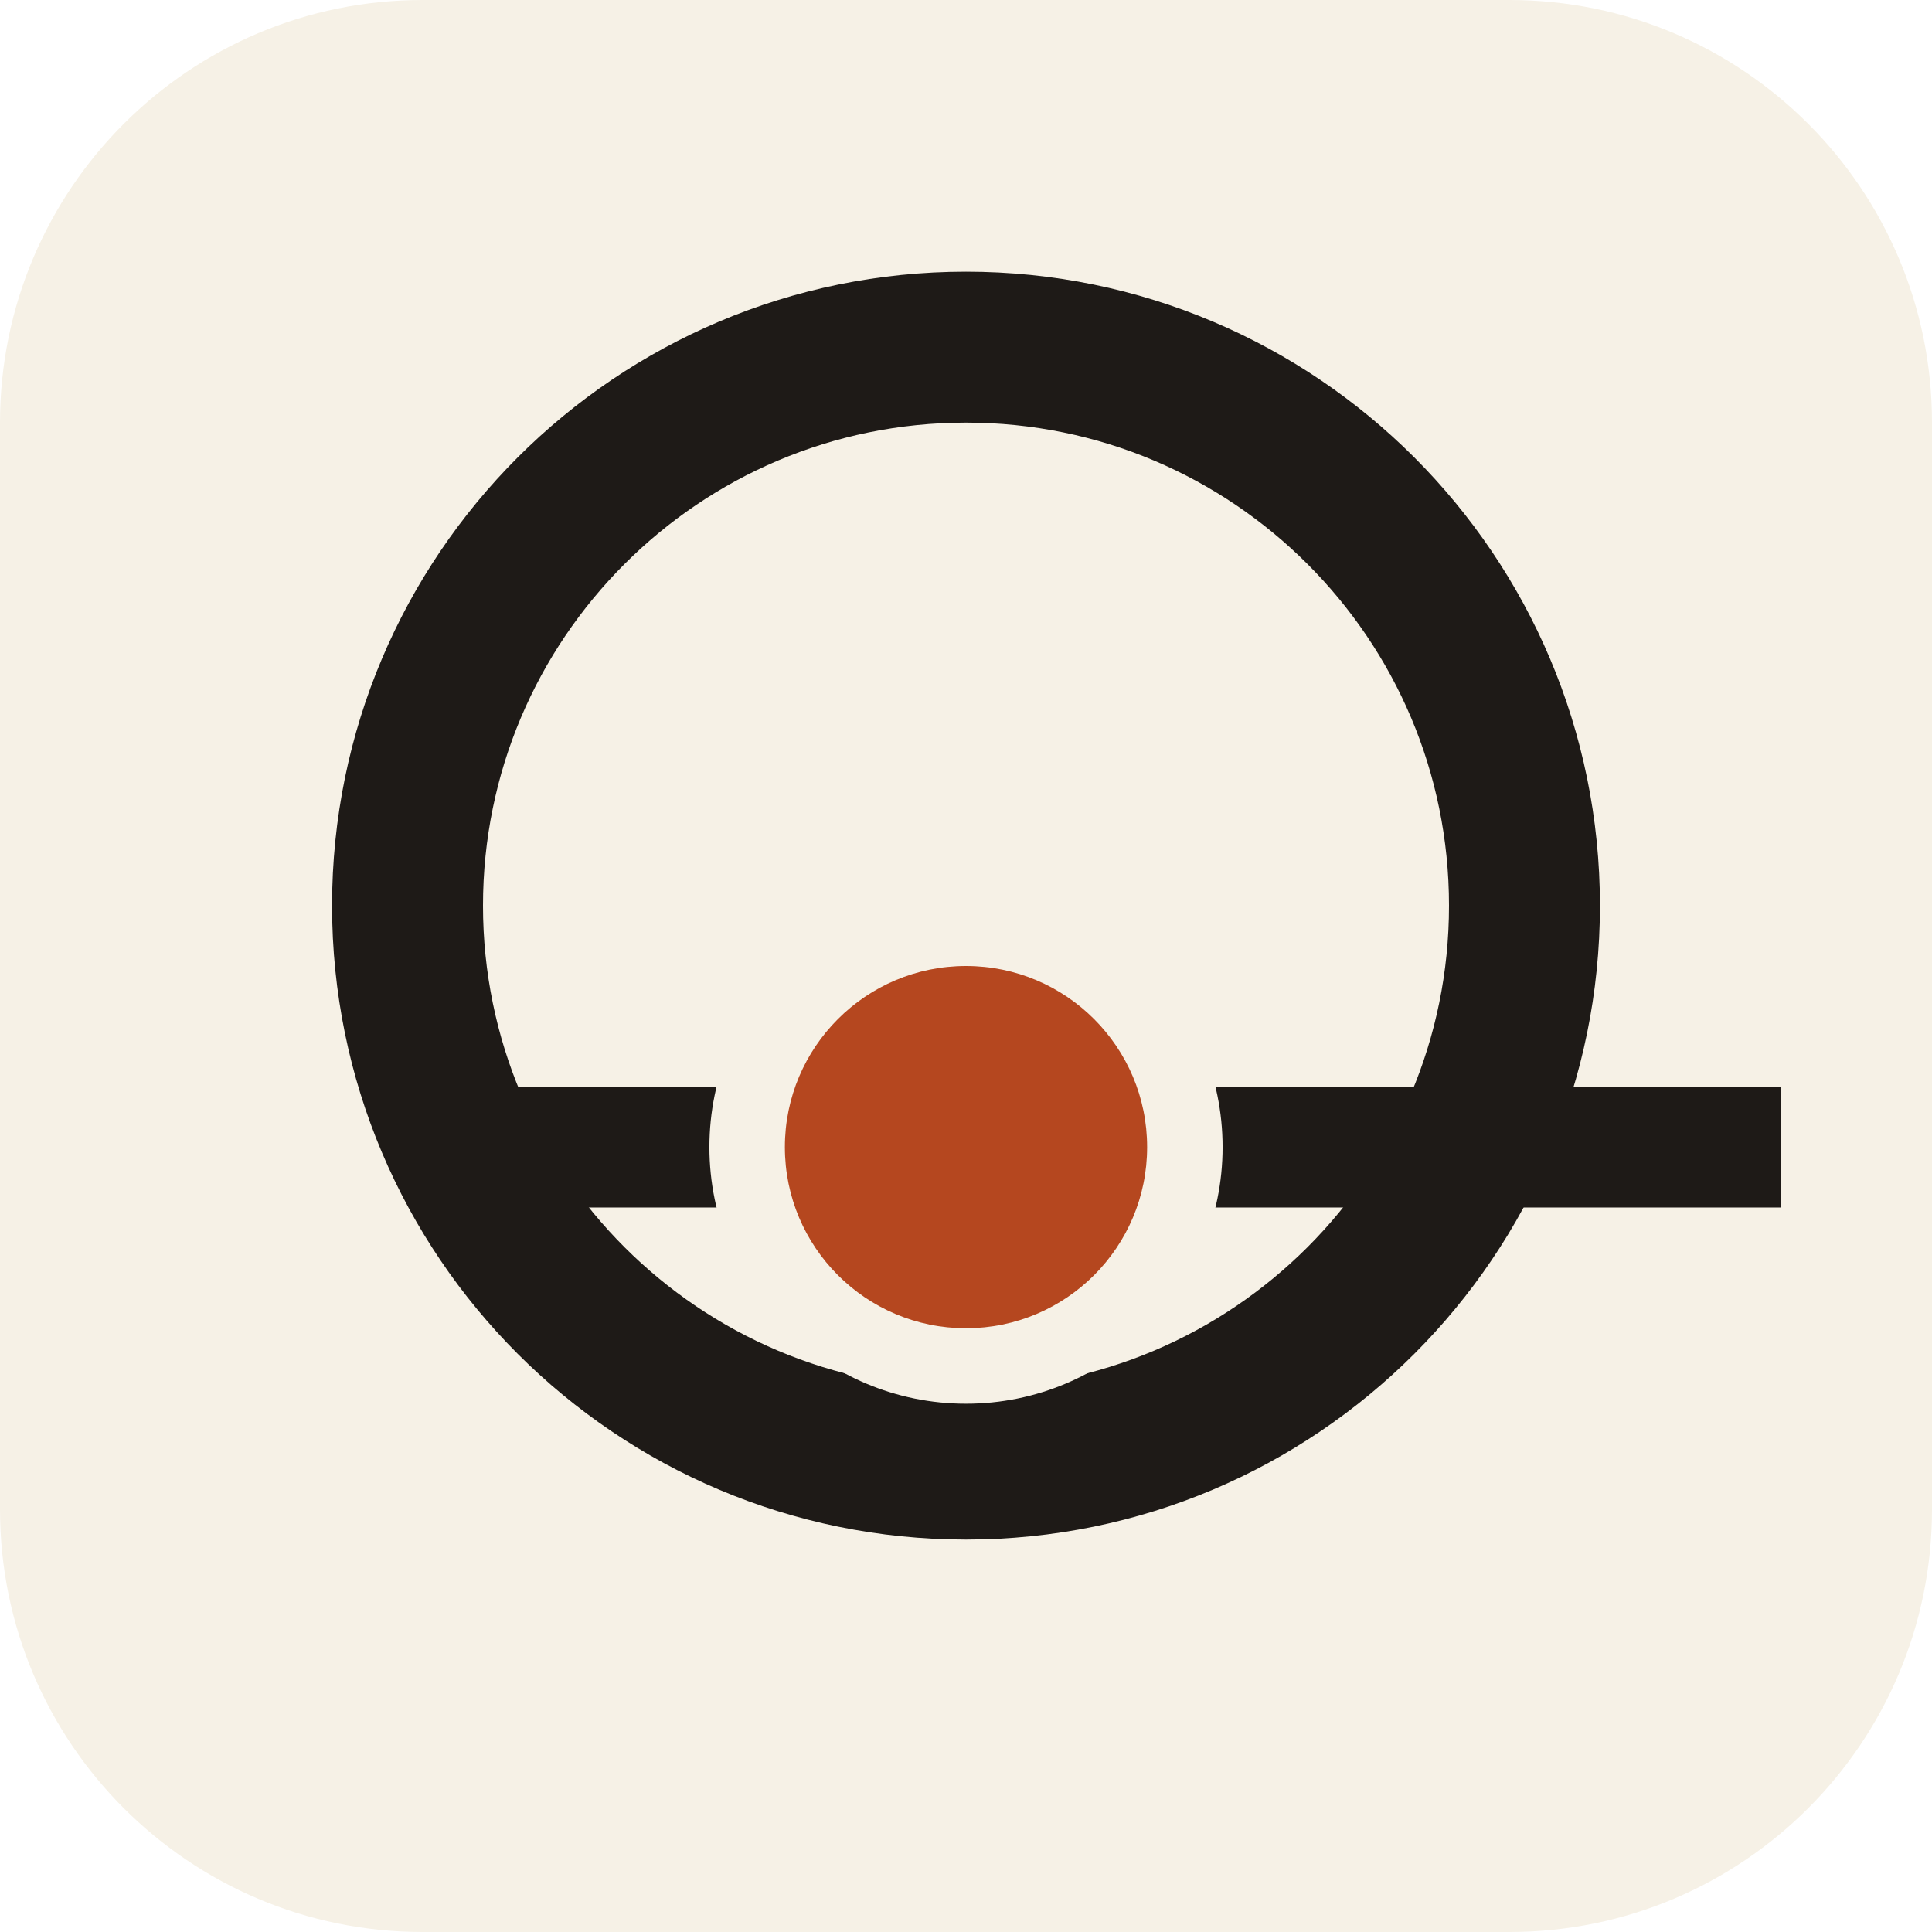
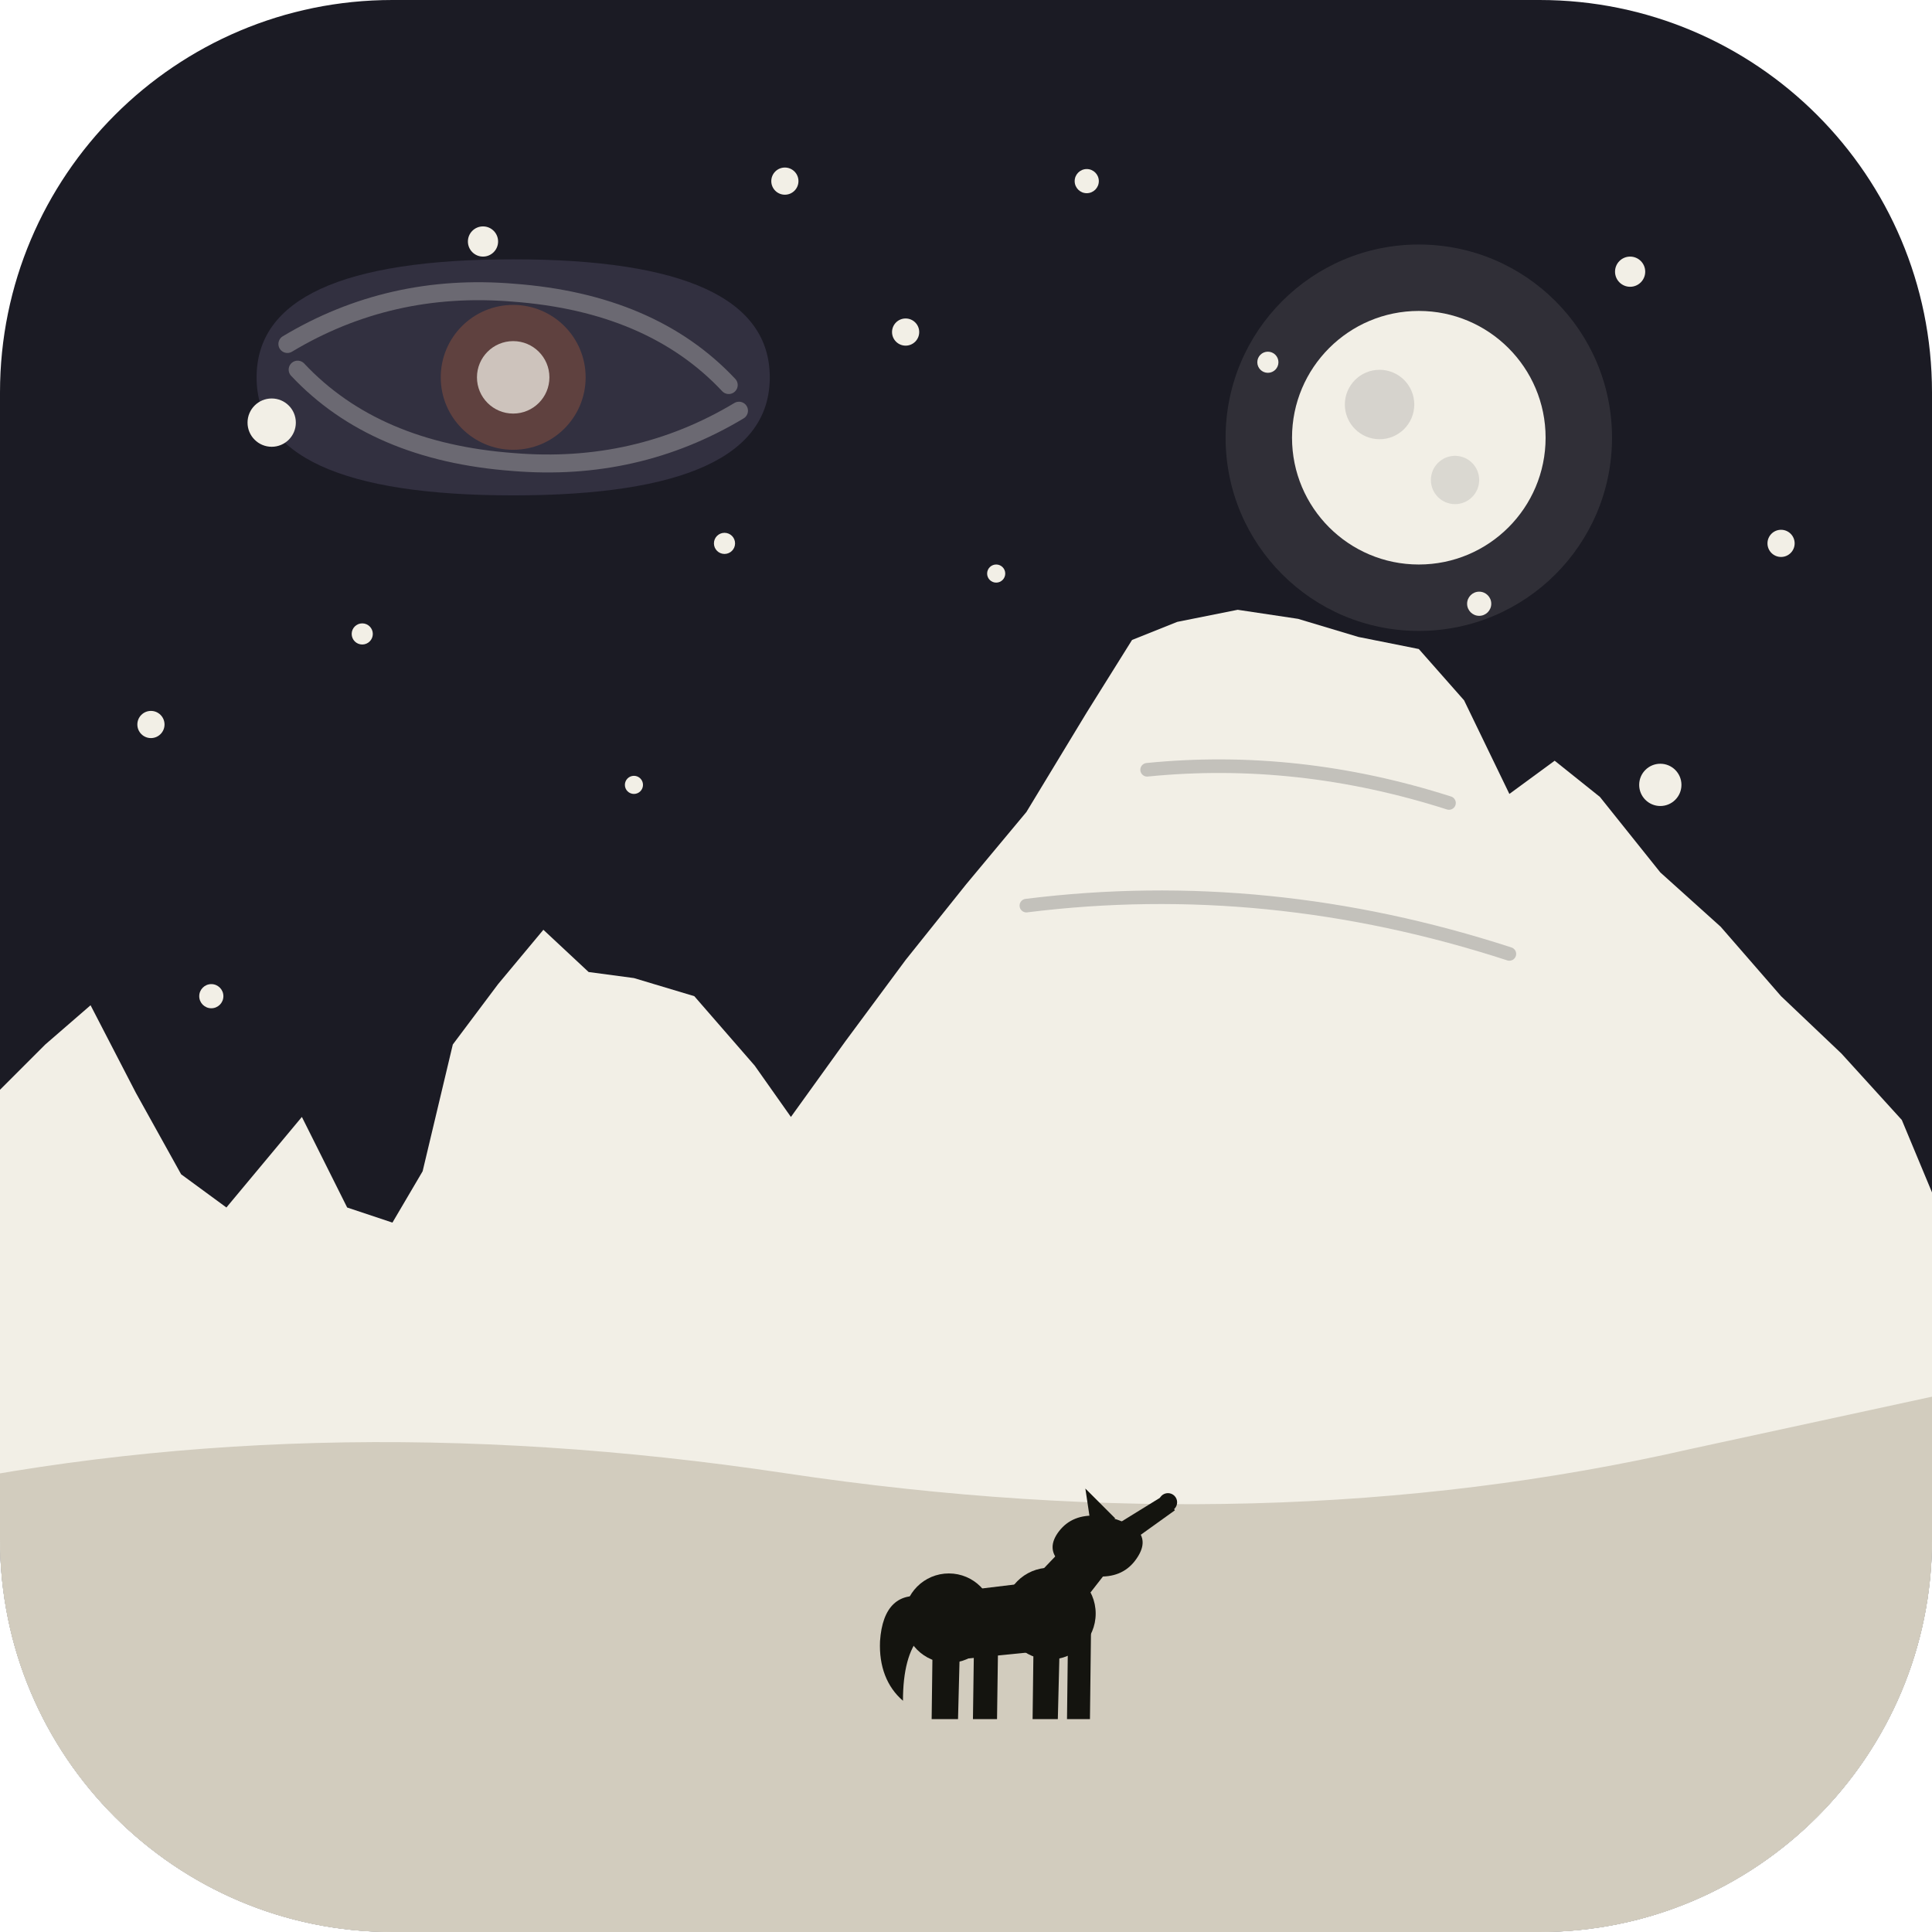
- <svg xmlns="http://www.w3.org/2000/svg" viewBox="0 0 64 64" width="64" height="64" role="img" aria-label="TinyAssets">
-   <rect width="64" height="64" rx="14" fill="#f6f1e6" />
-   <circle cx="32" cy="30" r="18.5" fill="none" stroke="#1e1a17" stroke-width="5" />
-   <rect x="15.5" y="36" width="43.5" height="4" fill="#1e1a17" />
-   <circle cx="32" cy="38" r="8.5" fill="#f6f1e6" />
-   <circle cx="32" cy="38" r="6" fill="#b5471f" />
+ <svg xmlns="http://www.w3.org/2000/svg" viewBox="0 0 64 64" width="64" height="64" role="img" aria-label="TinyAssets: Mount Baker under a wolf moon">
+   <defs>
+     <clipPath id="ta-badge">
+       <rect width="64" height="64" rx="13" />
+     </clipPath>
+   </defs>
+   <rect width="64" height="64" rx="13" fill="#1b1b24" />
+   <g clip-path="url(#ta-badge)">
+     <g transform="translate(17 12.5) scale(0.85)">
+       <path d="M-10 0 Q-10 -4.6 0 -4.6 Q10 -4.6 10 0 Q10 4.6 0 4.6 Q-10 4.6 -10 0 Z" fill="#c9b6ff" opacity="0.13" />
+     </g>
+   </g>
+   <g clip-path="url(#ta-badge)">
+     <g transform="translate(17 12.5) scale(0.85)">
+       <path d="M-8.8 -1.3 Q-4.8 -3.7 0 -3.3 Q5.4 -2.9 8.4 0.3" fill="none" stroke="#f2efe6" stroke-width="0.7" stroke-linecap="round" opacity="0.3" />
+     </g>
+   </g>
+   <g clip-path="url(#ta-badge)">
+     <g transform="translate(17 12.5) scale(0.85)">
+       <path d="M8.8 1.3 Q4.8 3.7 0 3.3 Q-5.4 2.9 -8.4 -0.3" fill="none" stroke="#f2efe6" stroke-width="0.7" stroke-linecap="round" opacity="0.3" />
+     </g>
+   </g>
+   <g clip-path="url(#ta-badge)">
+     <circle cx="17" cy="12.5" r="2.4" fill="#e0703f" opacity="0.26" />
+   </g>
+   <g clip-path="url(#ta-badge)">
+     <circle cx="17" cy="12.5" r="1.2" fill="#f2efe6" opacity="0.75" />
+   </g>
+   <g clip-path="url(#ta-badge)">
+     <circle cx="9" cy="14" r="0.8" fill="#f2efe6" />
+   </g>
+   <g clip-path="url(#ta-badge)">
+     <circle cx="16" cy="8" r="0.5" fill="#f2efe6" />
+   </g>
+   <g clip-path="url(#ta-badge)">
+     <circle cx="5" cy="24" r="0.45" fill="#f2efe6" />
+   </g>
+   <g clip-path="url(#ta-badge)">
+     <circle cx="55" cy="26" r="0.7" fill="#f2efe6" />
+   </g>
+   <g clip-path="url(#ta-badge)">
+     <circle cx="59" cy="18" r="0.45" fill="#f2efe6" />
+   </g>
+   <g clip-path="url(#ta-badge)">
+     <circle cx="26" cy="6" r="0.45" fill="#f2efe6" />
+   </g>
+   <g clip-path="url(#ta-badge)">
+     <circle cx="49" cy="20" r="0.4" fill="#f2efe6" />
+   </g>
+   <g clip-path="url(#ta-badge)">
+     <circle cx="12" cy="21" r="0.35" fill="#f2efe6" />
+   </g>
+   <g clip-path="url(#ta-badge)">
+     <circle cx="30" cy="11" r="0.45" fill="#f2efe6" />
+   </g>
+   <g clip-path="url(#ta-badge)">
+     <circle cx="36" cy="6" r="0.4" fill="#f2efe6" />
+   </g>
+   <g clip-path="url(#ta-badge)">
+     <circle cx="54" cy="9" r="0.5" fill="#f2efe6" />
+   </g>
+   <g clip-path="url(#ta-badge)">
+     <circle cx="24" cy="18" r="0.35" fill="#f2efe6" />
+   </g>
+   <g clip-path="url(#ta-badge)">
+     <circle cx="42" cy="12" r="0.35" fill="#f2efe6" />
+   </g>
+   <g clip-path="url(#ta-badge)">
+     <circle cx="7" cy="33" r="0.4" fill="#f2efe6" />
+   </g>
+   <g clip-path="url(#ta-badge)">
+     <circle cx="58" cy="33" r="0.4" fill="#f2efe6" />
+   </g>
+   <g clip-path="url(#ta-badge)">
+     <circle cx="21" cy="26" r="0.3" fill="#f2efe6" />
+   </g>
+   <g clip-path="url(#ta-badge)">
+     <circle cx="33" cy="19" r="0.3" fill="#f2efe6" />
+   </g>
+   <g clip-path="url(#ta-badge)">
+     <circle cx="47" cy="14.5" r="6.4" fill="#f2efe6" opacity="0.1" />
+   </g>
+   <g clip-path="url(#ta-badge)">
+     <circle cx="47" cy="14.5" r="4.2" fill="#f2efe6" />
+   </g>
+   <g clip-path="url(#ta-badge)">
+     <circle cx="45.7" cy="13.4" r="1.15" fill="#1b1b24" opacity="0.13" />
+   </g>
+   <g clip-path="url(#ta-badge)">
+     <circle cx="48.2" cy="15.9" r="0.8" fill="#1b1b24" opacity="0.11" />
+   </g>
+   <g clip-path="url(#ta-badge)">
+     <path d="M-6 64 L-6 43.4 L-2 38.5 L0 36.1 L1.5 34.6 L3 33.3 L4.5 36.2 L6 38.9 L7.5 40.0 L9 38.2 L10 37.0 L11.5 40.0 L13 40.5 L14 38.8 L15 34.6 L16.5 32.6 L18 30.8 L19.5 32.2 L21 32.4 L23 33.0 L25 35.3 L26.2 37.0 L28 34.5 L30 31.8 L32 29.3 L34 26.9 L36 23.6 L37.5 21.2 L39 20.6 L41 20.2 L43 20.5 L45 21.1 L47 21.5 L48.5 23.2 L50 26.3 L51.5 25.2 L53 26.4 L55 28.9 L57 30.7 L59 33.0 L61 34.9 L63 37.1 L65 41.9 L67 43.5 L70 43.5 L70 64 Z" fill="#f2efe6" />
+   </g>
+   <g clip-path="url(#ta-badge)">
+     <path d="M38 25.5 Q43 25 48 26.6" fill="none" stroke="#1b1b24" stroke-width="0.45" stroke-linecap="round" opacity="0.22" />
+   </g>
+   <g clip-path="url(#ta-badge)">
+     <path d="M34 30 Q42 29 50 31.6" fill="none" stroke="#1b1b24" stroke-width="0.45" stroke-linecap="round" opacity="0.22" />
+   </g>
+   <g clip-path="url(#ta-badge)">
+     <path d="M-4 64 L-4 49.6 Q10 46.4 26 48.8 Q42 51.2 56 48 L68 45.4 L68 64 Z" fill="#d2ccbe" />
+   </g>
+   <g clip-path="url(#ta-badge)">
+     <g transform="translate(29 47.6) scale(0.38)">
+       <circle cx="6.4" cy="15.8" r="3.9" fill="#14140f" />
+     </g>
+   </g>
+   <g clip-path="url(#ta-badge)">
+     <g transform="translate(29 47.6) scale(0.38)">
+       <path d="M4.4 13.8 L16.0 12.4 L17.2 18.4 L5.2 19.6 Z" fill="#14140f" />
+     </g>
+   </g>
+   <g clip-path="url(#ta-badge)">
+     <g transform="translate(29 47.6) scale(0.38)">
+       <circle cx="15.2" cy="15.4" r="4" fill="#14140f" />
+     </g>
+   </g>
+   <g clip-path="url(#ta-badge)">
+     <g transform="translate(29 47.6) scale(0.38)">
+       <path d="M5.0 16.8 L7.4 16.8 L7.2 24.6 L4.9 24.6 Z" fill="#14140f" />
+     </g>
+   </g>
+   <g clip-path="url(#ta-badge)">
+     <g transform="translate(29 47.6) scale(0.38)">
+       <path d="M8.6 17.4 L10.7 17.4 L10.6 24.6 L8.5 24.6 Z" fill="#14140f" />
+     </g>
+   </g>
+   <g clip-path="url(#ta-badge)">
+     <g transform="translate(29 47.6) scale(0.38)">
+       <path d="M13.8 16.6 L16.1 16.6 L15.9 24.6 L13.7 24.6 Z" fill="#14140f" />
+     </g>
+   </g>
+   <g clip-path="url(#ta-badge)">
+     <g transform="translate(29 47.6) scale(0.38)">
+       <path d="M16.8 16.2 L18.8 16.2 L18.7 24.6 L16.7 24.6 Z" fill="#14140f" />
+     </g>
+   </g>
+   <g clip-path="url(#ta-badge)">
+     <g transform="translate(29 47.6) scale(0.38)">
+       <path d="M4.6 14.0 C2.0 13.4 0.6 14.8 0.4 17.8 C0.3 20.0 1.0 21.8 2.4 23.0 C2.4 20.4 2.9 18.5 3.9 17.4 C4.6 16.6 5.4 16.2 6.4 16.1 Z" fill="#14140f" />
+     </g>
+   </g>
+   <g clip-path="url(#ta-badge)">
+     <g transform="translate(29 47.6) scale(0.38)">
+       <path d="M13.4 12.8 L17.0 15.8 L20.9 10.8 L17.6 8.4 Z" fill="#14140f" />
+     </g>
+   </g>
+   <g clip-path="url(#ta-badge)">
+     <g transform="translate(29 47.6) scale(0.38)">
+       <path d="M22.99 8.30 Q23.75 9.35 22.60 10.83 Q21.45 12.30 19.30 12.16 Q17.15 12.02 16.01 10.85 Q14.87 9.68 16.02 8.20 Q17.17 6.73 19.32 6.87 Q21.47 7.01 22.99 8.30 Z" fill="#14140f" />
+     </g>
+   </g>
+   <g clip-path="url(#ta-badge)">
+     <g transform="translate(29 47.6) scale(0.38)">
+       <path d="M20.6 7.9 L25.3 5.0 L26.1 6.4 L21.5 9.7 Z" fill="#14140f" />
+     </g>
+   </g>
+   <g clip-path="url(#ta-badge)">
+     <g transform="translate(29 47.6) scale(0.38)">
+       <circle cx="25.5" cy="5.7" r="0.8" fill="#14140f" />
+     </g>
+   </g>
+   <g clip-path="url(#ta-badge)">
+     <g transform="translate(29 47.6) scale(0.38)">
+       <path d="M18.9 8.5 L20.9 7.1 L18.3 4.5 Z" fill="#14140f" />
+     </g>
+   </g>
+   <g clip-path="url(#ta-badge)">
+     <g transform="translate(29 47.6) scale(0.38)">
+       <path d="M20.2 9.9 L22.1 8.5 L19.6 5.9 Z" fill="#14140f" />
+     </g>
+   </g>
</svg>
